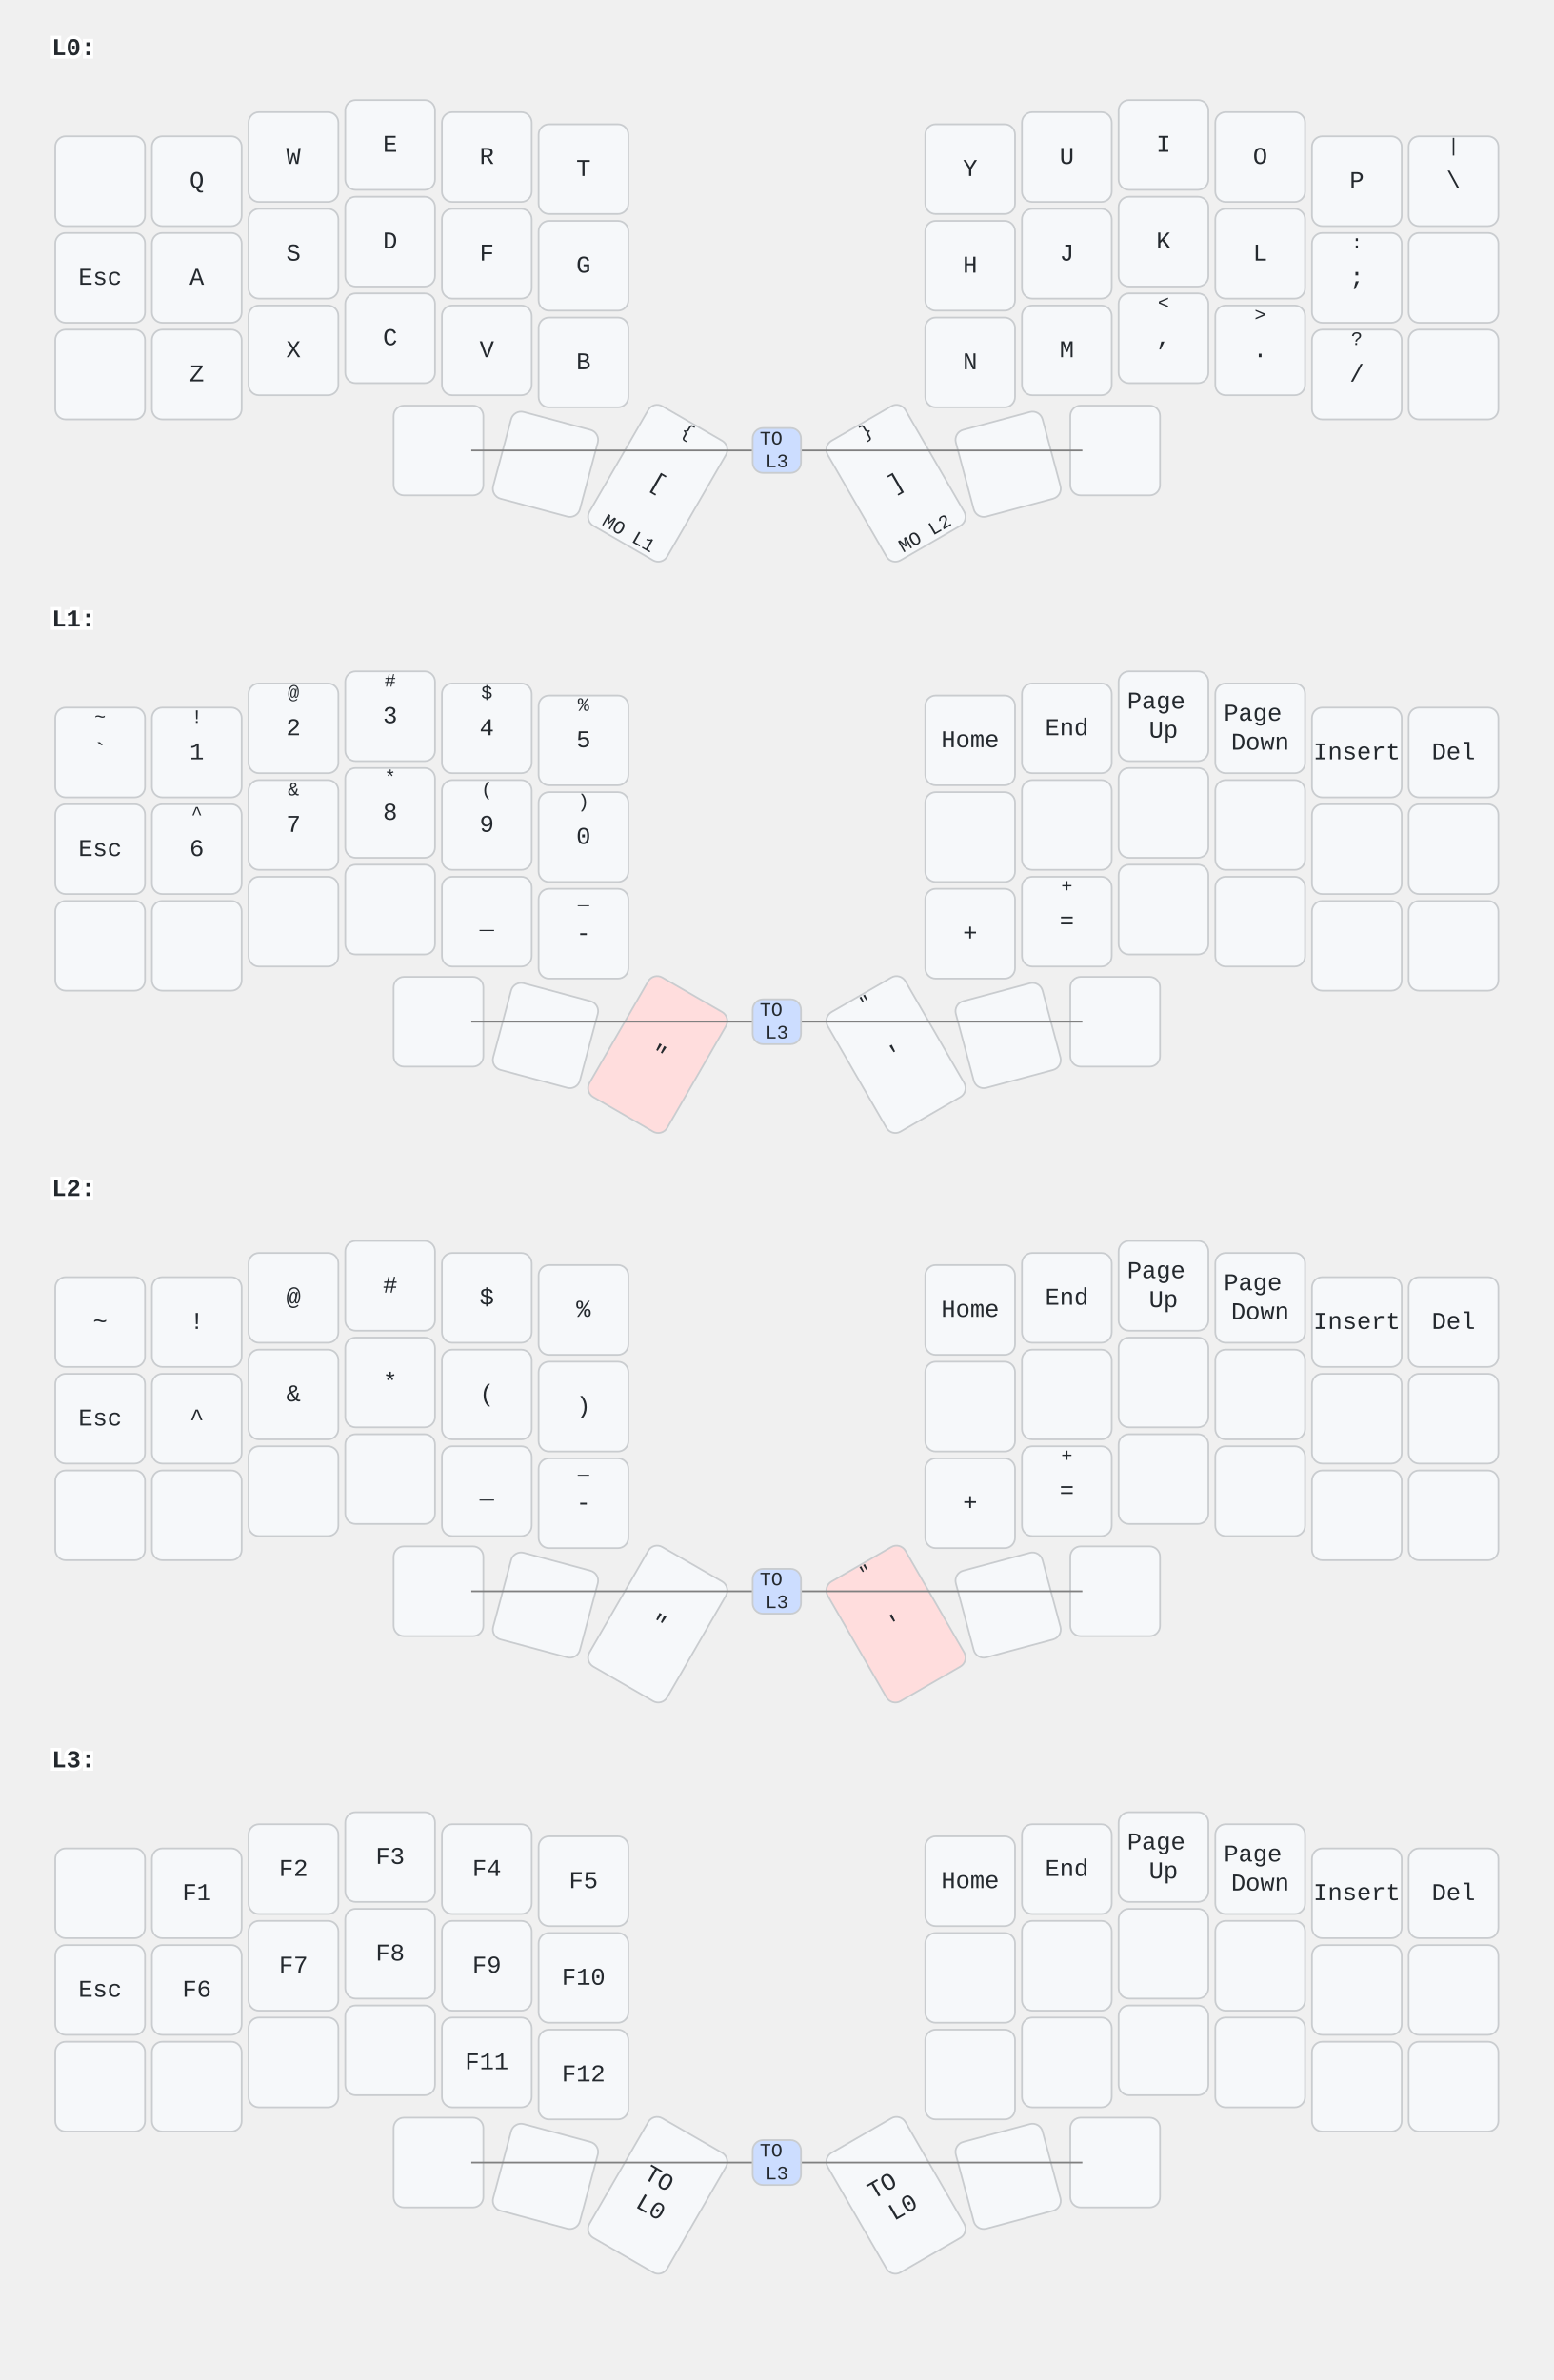
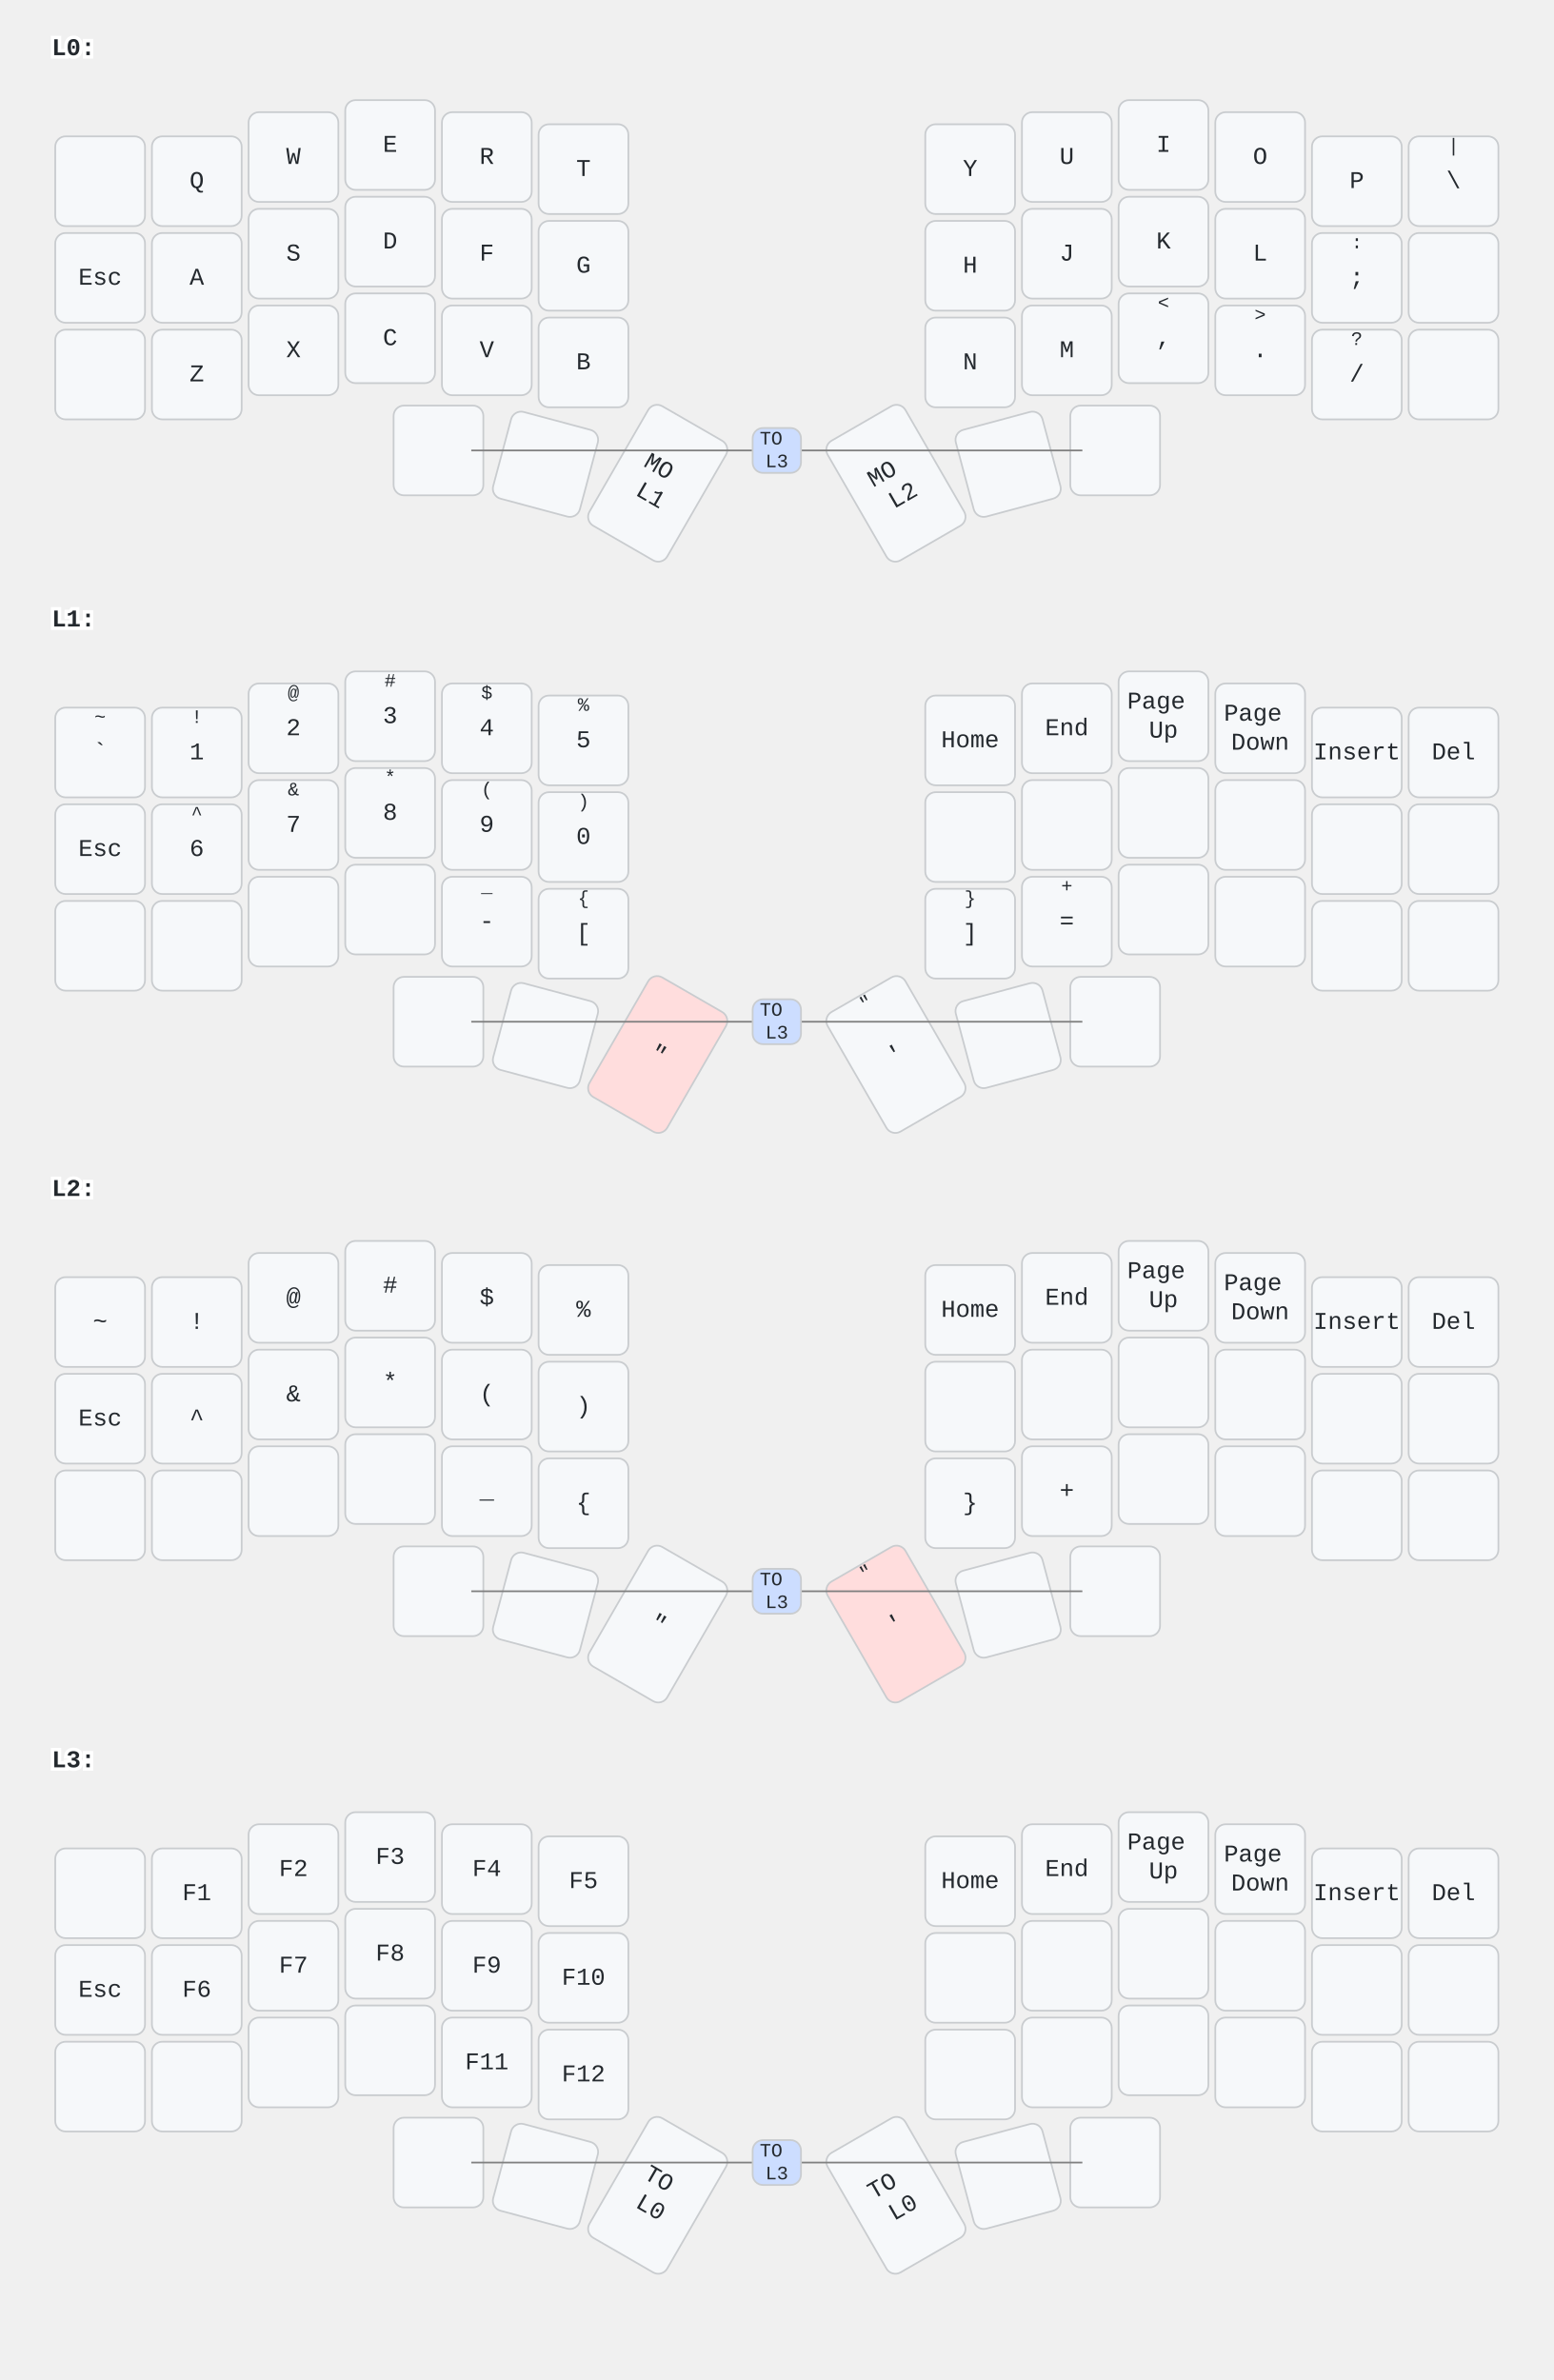
<svg xmlns="http://www.w3.org/2000/svg" xmlns:xlink="http://www.w3.org/1999/xlink" width="900" height="1379" viewBox="0 0 900 1379" class="keymap">
  <defs>/* start glyphs */
<svg id="mdi.apple-keyboard-command">
      <svg viewBox="0 0 24 24">
        <path d="M6,2A4,4 0 0,1 10,6V8H14V6A4,4 0 0,1 18,2A4,4 0 0,1 22,6A4,4 0 0,1 18,10H16V14H18A4,4 0 0,1 22,18A4,4 0 0,1 18,22A4,4 0 0,1 14,18V16H10V18A4,4 0 0,1 6,22A4,4 0 0,1 2,18A4,4 0 0,1 6,14H8V10H6A4,4 0 0,1 2,6A4,4 0 0,1 6,2M16,18A2,2 0 0,0 18,20A2,2 0 0,0 20,18A2,2 0 0,0 18,16H16V18M14,10H10V14H14V10M6,16A2,2 0 0,0 4,18A2,2 0 0,0 6,20A2,2 0 0,0 8,18V16H6M8,6A2,2 0 0,0 6,4A2,2 0 0,0 4,6A2,2 0 0,0 6,8H8V6M18,8A2,2 0 0,0 20,6A2,2 0 0,0 18,4A2,2 0 0,0 16,6V8H18Z" />
      </svg>
    </svg>
    <svg id="mdi.apple-keyboard-control">
      <svg viewBox="0 0 24 24">
        <path d="M19.78,11.78L18.36,13.19L12,6.83L5.64,13.19L4.22,11.78L12,4L19.78,11.78Z" />
      </svg>
    </svg>
    <svg id="mdi.apple-keyboard-shift">
      <svg viewBox="0 0 24 24">
        <path d="M15,18V12H17.17L12,6.83L6.83,12H9V18H15M12,4L22,14H17V20H7V14H2L12,4Z" />
      </svg>
    </svg>
    <svg id="mdi.arrow-down">
      <svg viewBox="0 0 24 24">
        <path d="M11,4H13V16L18.5,10.5L19.92,11.92L12,19.84L4.08,11.92L5.5,10.5L11,16V4Z" />
      </svg>
    </svg>
    <svg id="mdi.arrow-left">
      <svg viewBox="0 0 24 24">
        <path d="M20,11V13H8L13.5,18.5L12.08,19.92L4.16,12L12.08,4.08L13.5,5.5L8,11H20Z" />
      </svg>
    </svg>
    <svg id="mdi.arrow-right">
      <svg viewBox="0 0 24 24">
        <path d="M4,11V13H16L10.5,18.5L11.92,19.92L19.84,12L11.92,4.08L10.5,5.5L16,11H4Z" />
      </svg>
    </svg>
    <svg id="mdi.arrow-up">
      <svg viewBox="0 0 24 24">
        <path d="M13,20H11V8L5.5,13.5L4.08,12.08L12,4.16L19.92,12.08L18.5,13.5L13,8V20Z" />
      </svg>
    </svg>
    <svg id="mdi.backspace-outline">
      <svg viewBox="0 0 24 24">
        <path d="M19,15.59L17.59,17L14,13.41L10.41,17L9,15.59L12.59,12L9,8.41L10.41,7L14,10.59L17.59,7L19,8.41L15.41,12L19,15.59M22,3A2,2 0 0,1 24,5V19A2,2 0 0,1 22,21H7C6.31,21 5.77,20.64 5.41,20.11L0,12L5.41,3.88C5.77,3.35 6.31,3 7,3H22M22,5H7L2.28,12L7,19H22V5Z" />
      </svg>
    </svg>
    <svg id="mdi.keyboard-return">
      <svg viewBox="0 0 24 24">
        <path d="M19,7V11H5.83L9.41,7.41L8,6L2,12L8,18L9.41,16.58L5.83,13H21V7H19Z" />
      </svg>
    </svg>
    <svg id="mdi.keyboard-space">
      <svg viewBox="0 0 24 24">
        <path d="M3 15H5V19H19V15H21V19C21 20.1 20.1 21 19 21H5C3.9 21 3 20.1 3 19V15Z" />
      </svg>
    </svg>
    <svg id="mdi.keyboard-tab">
      <svg viewBox="0 0 24 24">
        <path d="M20,18H22V6H20M11.59,7.41L15.17,11H1V13H15.17L11.59,16.58L13,18L19,12L13,6L11.59,7.41Z" />
      </svg>
    </svg>
  </defs>/* end glyphs */
<style>/* inherit to force styles through use tags */
svg path {
    fill: inherit;
}

/* font and background color specifications */
svg.keymap {
    font-family: SFMono-Regular,Consolas,Liberation Mono,Menlo,monospace;
    font-size: 14px;
    font-kerning: normal;
    text-rendering: optimizeLegibility;
    fill: #24292e;
}

/* default key styling */
rect.key {
    fill: #f6f8fa;
}

rect.key, rect.combo {
    stroke: #c9cccf;
    stroke-width: 1;
}

/* default key side styling, only used is draw_key_sides is set */
rect.side {
    filter: brightness(90%);
}

/* color accent for combo boxes */
rect.combo, rect.combo-separate {
    fill: #cdf;
}

/* color accent for held keys */
rect.held, rect.combo.held {
    fill: #fdd;
}

/* color accent for ghost (optional) keys */
rect.ghost, rect.combo.ghost {
    stroke-dasharray: 4, 4;
    stroke-width: 2;
}

text {
    text-anchor: middle;
    dominant-baseline: middle;
}

/* styling for layer labels */
text.label {
    font-weight: bold;
    text-anchor: start;
    stroke: white;
    stroke-width: 4;
    paint-order: stroke;
}

/* styling for optional footer */
text.footer {
    text-anchor: end;
    dominant-baseline: auto;
    stroke: white;
    stroke-width: 4;
    paint-order: stroke;
}

/* styling for combo tap, and key hold/shifted label text */
text.combo, text.hold, text.shifted {
    font-size: 11px;
}

text.hold {
    text-anchor: middle;
    dominant-baseline: auto;
}

text.shifted {
    text-anchor: middle;
    dominant-baseline: hanging;
}

text.layer-activator {
    text-decoration: underline;
}

/* styling for hold/shifted label text in combo box */
text.combo.hold, text.combo.shifted {
    font-size: 8px;
}

/* lighter symbol for transparent keys */
text.trans {
    fill: #7b7e81;
}

/* styling for combo dendrons */
path.combo {
    stroke-width: 1;
    stroke: gray;
    fill: none;
}

/* Start Tabler Icons Cleanup */
/* cannot use height/width with glyphs */
.icon-tabler &gt; path {
    fill: inherit;
    stroke: inherit;
    stroke-width: 2;
}
/* hide tabler's default box */
.icon-tabler &gt; path[stroke="none"][fill="none"] {
    visibility: hidden;
}
/* End Tabler Icons Cleanup */

@media (prefers-color-scheme: dark) {
svg.keymap { fill: #d1d6db; }
rect.key { fill: #3f4750; }
rect.key, rect.combo { stroke: #60666c; }
rect.combo, rect.combo-separate { fill: #1f3d7a; }
rect.held, rect.combo.held { fill: #854747; }
text.label, text.footer { stroke: black; }
text.trans { fill: #7e8184; }
path.combo { stroke: #7f7f7f; }

}
svg.keymap { background-color: #FFF; }</style>
  <g transform="translate(30, 0)" class="layer-L0">
    <text x="0" y="28" class="label" id="L0">L0:</text>
    <g transform="translate(0, 56)">
      <g transform="translate(28, 49)" class="key keypos-0">
        <rect rx="6" ry="6" x="-26" y="-26" width="52" height="52" class="key" />
        <use href="#mdi.keyboard-tab" xlink:href="#mdi.keyboard-tab" x="-10" y="-10" height="20" width="20.0" class="key tap glyph mdi.keyboard-tab" />
      </g>
      <g transform="translate(84, 49)" class="key keypos-1">
        <rect rx="6" ry="6" x="-26" y="-26" width="52" height="52" class="key" />
        <text x="0" y="0" class="key tap">Q</text>
      </g>
      <g transform="translate(140, 35)" class="key keypos-2">
        <rect rx="6" ry="6" x="-26" y="-26" width="52" height="52" class="key" />
        <text x="0" y="0" class="key tap">W</text>
      </g>
      <g transform="translate(196, 28)" class="key keypos-3">
        <rect rx="6" ry="6" x="-26" y="-26" width="52" height="52" class="key" />
        <text x="0" y="0" class="key tap">E</text>
      </g>
      <g transform="translate(252, 35)" class="key keypos-4">
        <rect rx="6" ry="6" x="-26" y="-26" width="52" height="52" class="key" />
        <text x="0" y="0" class="key tap">R</text>
      </g>
      <g transform="translate(308, 42)" class="key keypos-5">
        <rect rx="6" ry="6" x="-26" y="-26" width="52" height="52" class="key" />
        <text x="0" y="0" class="key tap">T</text>
      </g>
      <g transform="translate(532, 42)" class="key keypos-6">
        <rect rx="6" ry="6" x="-26" y="-26" width="52" height="52" class="key" />
        <text x="0" y="0" class="key tap">Y</text>
      </g>
      <g transform="translate(588, 35)" class="key keypos-7">
        <rect rx="6" ry="6" x="-26" y="-26" width="52" height="52" class="key" />
        <text x="0" y="0" class="key tap">U</text>
      </g>
      <g transform="translate(644, 28)" class="key keypos-8">
        <rect rx="6" ry="6" x="-26" y="-26" width="52" height="52" class="key" />
        <text x="0" y="0" class="key tap">I</text>
      </g>
      <g transform="translate(700, 35)" class="key keypos-9">
        <rect rx="6" ry="6" x="-26" y="-26" width="52" height="52" class="key" />
        <text x="0" y="0" class="key tap">O</text>
      </g>
      <g transform="translate(756, 49)" class="key keypos-10">
        <rect rx="6" ry="6" x="-26" y="-26" width="52" height="52" class="key" />
        <text x="0" y="0" class="key tap">P</text>
      </g>
      <g transform="translate(812, 49)" class="key keypos-11">
        <rect rx="6" ry="6" x="-26" y="-26" width="52" height="52" class="key" />
        <text x="0" y="0" class="key tap">\</text>
        <text x="0" y="-23" class="key shifted">|</text>
      </g>
      <g transform="translate(28, 105)" class="key keypos-12">
        <rect rx="6" ry="6" x="-26" y="-26" width="52" height="52" class="key" />
        <text x="0" y="0" class="key tap">Esc</text>
        <use href="#mdi.apple-keyboard-control" xlink:href="#mdi.apple-keyboard-control" x="-6" y="11" height="12" width="12.0" class="key hold glyph mdi.apple-keyboard-control" />
      </g>
      <g transform="translate(84, 105)" class="key keypos-13">
        <rect rx="6" ry="6" x="-26" y="-26" width="52" height="52" class="key" />
        <text x="0" y="0" class="key tap">A</text>
      </g>
      <g transform="translate(140, 91)" class="key keypos-14">
        <rect rx="6" ry="6" x="-26" y="-26" width="52" height="52" class="key" />
        <text x="0" y="0" class="key tap">S</text>
      </g>
      <g transform="translate(196, 84)" class="key keypos-15">
        <rect rx="6" ry="6" x="-26" y="-26" width="52" height="52" class="key" />
        <text x="0" y="0" class="key tap">D</text>
      </g>
      <g transform="translate(252, 91)" class="key keypos-16">
        <rect rx="6" ry="6" x="-26" y="-26" width="52" height="52" class="key" />
        <text x="0" y="0" class="key tap">F</text>
      </g>
      <g transform="translate(308, 98)" class="key keypos-17">
        <rect rx="6" ry="6" x="-26" y="-26" width="52" height="52" class="key" />
        <text x="0" y="0" class="key tap">G</text>
      </g>
      <g transform="translate(532, 98)" class="key keypos-18">
        <rect rx="6" ry="6" x="-26" y="-26" width="52" height="52" class="key" />
        <text x="0" y="0" class="key tap">H</text>
      </g>
      <g transform="translate(588, 91)" class="key keypos-19">
        <rect rx="6" ry="6" x="-26" y="-26" width="52" height="52" class="key" />
        <text x="0" y="0" class="key tap">J</text>
      </g>
      <g transform="translate(644, 84)" class="key keypos-20">
        <rect rx="6" ry="6" x="-26" y="-26" width="52" height="52" class="key" />
        <text x="0" y="0" class="key tap">K</text>
      </g>
      <g transform="translate(700, 91)" class="key keypos-21">
        <rect rx="6" ry="6" x="-26" y="-26" width="52" height="52" class="key" />
        <text x="0" y="0" class="key tap">L</text>
      </g>
      <g transform="translate(756, 105)" class="key keypos-22">
        <rect rx="6" ry="6" x="-26" y="-26" width="52" height="52" class="key" />
        <text x="0" y="0" class="key tap">;</text>
        <text x="0" y="-23" class="key shifted">:</text>
      </g>
      <g transform="translate(812, 105)" class="key keypos-23">
        <rect rx="6" ry="6" x="-26" y="-26" width="52" height="52" class="key" />
        <use href="#mdi.keyboard-return" xlink:href="#mdi.keyboard-return" x="-10" y="-10" height="20" width="20.0" class="key tap glyph mdi.keyboard-return" />
      </g>
      <g transform="translate(28, 161)" class="key keypos-24">
        <rect rx="6" ry="6" x="-26" y="-26" width="52" height="52" class="key" />
        <use href="#mdi.apple-keyboard-shift" xlink:href="#mdi.apple-keyboard-shift" x="-10" y="-10" height="20" width="20.0" class="key tap glyph mdi.apple-keyboard-shift" />
      </g>
      <g transform="translate(84, 161)" class="key keypos-25">
        <rect rx="6" ry="6" x="-26" y="-26" width="52" height="52" class="key" />
        <text x="0" y="0" class="key tap">Z</text>
      </g>
      <g transform="translate(140, 147)" class="key keypos-26">
        <rect rx="6" ry="6" x="-26" y="-26" width="52" height="52" class="key" />
        <text x="0" y="0" class="key tap">X</text>
      </g>
      <g transform="translate(196, 140)" class="key keypos-27">
        <rect rx="6" ry="6" x="-26" y="-26" width="52" height="52" class="key" />
        <text x="0" y="0" class="key tap">C</text>
      </g>
      <g transform="translate(252, 147)" class="key keypos-28">
        <rect rx="6" ry="6" x="-26" y="-26" width="52" height="52" class="key" />
        <text x="0" y="0" class="key tap">V</text>
      </g>
      <g transform="translate(308, 154)" class="key keypos-29">
        <rect rx="6" ry="6" x="-26" y="-26" width="52" height="52" class="key" />
        <text x="0" y="0" class="key tap">B</text>
      </g>
      <g transform="translate(532, 154)" class="key keypos-30">
        <rect rx="6" ry="6" x="-26" y="-26" width="52" height="52" class="key" />
        <text x="0" y="0" class="key tap">N</text>
      </g>
      <g transform="translate(588, 147)" class="key keypos-31">
        <rect rx="6" ry="6" x="-26" y="-26" width="52" height="52" class="key" />
        <text x="0" y="0" class="key tap">M</text>
      </g>
      <g transform="translate(644, 140)" class="key keypos-32">
        <rect rx="6" ry="6" x="-26" y="-26" width="52" height="52" class="key" />
        <text x="0" y="0" class="key tap">,</text>
        <text x="0" y="-23" class="key shifted">&lt;</text>
      </g>
      <g transform="translate(700, 147)" class="key keypos-33">
        <rect rx="6" ry="6" x="-26" y="-26" width="52" height="52" class="key" />
        <text x="0" y="0" class="key tap">.</text>
        <text x="0" y="-23" class="key shifted">&gt;</text>
      </g>
      <g transform="translate(756, 161)" class="key keypos-34">
        <rect rx="6" ry="6" x="-26" y="-26" width="52" height="52" class="key" />
        <text x="0" y="0" class="key tap">/</text>
        <text x="0" y="-23" class="key shifted">?</text>
      </g>
      <g transform="translate(812, 161)" class="key keypos-35">
        <rect rx="6" ry="6" x="-26" y="-26" width="52" height="52" class="key" />
        <use href="#mdi.apple-keyboard-shift" xlink:href="#mdi.apple-keyboard-shift" x="-10" y="-10" height="20" width="20.0" class="key tap glyph mdi.apple-keyboard-shift" />
      </g>
      <g transform="translate(224, 205)" class="key keypos-36">
        <rect rx="6" ry="6" x="-26" y="-26" width="52" height="52" class="key" />
        <use href="#mdi.apple-keyboard-command" xlink:href="#mdi.apple-keyboard-command" x="-10" y="-10" height="20" width="20.0" class="key tap glyph mdi.apple-keyboard-command" />
      </g>
      <g transform="translate(286, 213) rotate(15.0)" class="key keypos-37">
        <rect rx="6" ry="6" x="-26" y="-26" width="52" height="52" class="key" />
        <use href="#mdi.keyboard-space" xlink:href="#mdi.keyboard-space" x="-10" y="-10" height="20" width="20.0" class="key tap glyph mdi.keyboard-space" />
      </g>
      <g transform="translate(351, 224) rotate(30.0)" class="key keypos-38">
        <rect rx="6" ry="6" x="-26" y="-40" width="52" height="80" class="key" />
-         <text x="0" y="0" class="key tap">[</text>
-         <text x="0" y="37" class="key hold">MO L1</text>
-         <text x="0" y="-37" class="key shifted">{</text>
+         <text x="0" y="0" class="key tap">
+           <tspan x="0" dy="-0.6em">MO</tspan>
+           <tspan x="0" dy="1.2em">L1</tspan>
+         </text>
      </g>
      <g transform="translate(489, 224) rotate(-30.0)" class="key keypos-39">
        <rect rx="6" ry="6" x="-26" y="-40" width="52" height="80" class="key" />
-         <text x="0" y="0" class="key tap">]</text>
-         <text x="0" y="37" class="key hold">MO L2</text>
-         <text x="0" y="-37" class="key shifted">}</text>
+         <text x="0" y="0" class="key tap">
+           <tspan x="0" dy="-0.6em">MO</tspan>
+           <tspan x="0" dy="1.2em">L2</tspan>
+         </text>
      </g>
      <g transform="translate(554, 213) rotate(-15.0)" class="key keypos-40">
        <rect rx="6" ry="6" x="-26" y="-26" width="52" height="52" class="key" />
        <use href="#mdi.backspace-outline" xlink:href="#mdi.backspace-outline" x="-10" y="-10" height="20" width="20.0" class="key tap glyph mdi.backspace-outline" />
      </g>
      <g transform="translate(616, 205)" class="key keypos-41">
        <rect rx="6" ry="6" x="-26" y="-26" width="52" height="52" class="key" />
        <use href="#mdi.apple-keyboard-command" xlink:href="#mdi.apple-keyboard-command" x="-10" y="-10" height="20" width="20.0" class="key tap glyph mdi.apple-keyboard-command" />
      </g>
      <g class="combo combopos-0">
        <path d="M420,205 l-177,0" class="combo" />
        <path d="M420,205 l177,0" class="combo" />
        <rect rx="6" ry="6" x="406" y="192" width="28" height="26" class="combo" />
        <text x="420" y="205" class="combo tap">
          <tspan x="420" dy="-0.6em">TO</tspan>
          <tspan x="420" dy="1.2em">L3</tspan>
        </text>
      </g>
    </g>
  </g>
  <g transform="translate(30, 331)" class="layer-L1">
    <text x="0" y="28" class="label" id="L1">L1:</text>
    <g transform="translate(0, 56)">
      <g transform="translate(28, 49)" class="key keypos-0">
        <rect rx="6" ry="6" x="-26" y="-26" width="52" height="52" class="key" />
        <text x="0" y="0" class="key tap">`</text>
        <text x="0" y="-23" class="key shifted">~</text>
      </g>
      <g transform="translate(84, 49)" class="key keypos-1">
        <rect rx="6" ry="6" x="-26" y="-26" width="52" height="52" class="key" />
        <text x="0" y="0" class="key tap">1</text>
        <text x="0" y="-23" class="key shifted">!</text>
      </g>
      <g transform="translate(140, 35)" class="key keypos-2">
        <rect rx="6" ry="6" x="-26" y="-26" width="52" height="52" class="key" />
        <text x="0" y="0" class="key tap">2</text>
        <text x="0" y="-23" class="key shifted">@</text>
      </g>
      <g transform="translate(196, 28)" class="key keypos-3">
        <rect rx="6" ry="6" x="-26" y="-26" width="52" height="52" class="key" />
        <text x="0" y="0" class="key tap">3</text>
        <text x="0" y="-23" class="key shifted">#</text>
      </g>
      <g transform="translate(252, 35)" class="key keypos-4">
        <rect rx="6" ry="6" x="-26" y="-26" width="52" height="52" class="key" />
        <text x="0" y="0" class="key tap">4</text>
        <text x="0" y="-23" class="key shifted">$</text>
      </g>
      <g transform="translate(308, 42)" class="key keypos-5">
        <rect rx="6" ry="6" x="-26" y="-26" width="52" height="52" class="key" />
        <text x="0" y="0" class="key tap">5</text>
        <text x="0" y="-23" class="key shifted">%</text>
      </g>
      <g transform="translate(532, 42)" class="key keypos-6">
        <rect rx="6" ry="6" x="-26" y="-26" width="52" height="52" class="key" />
        <text x="0" y="0" class="key tap">Home</text>
      </g>
      <g transform="translate(588, 35)" class="key keypos-7">
        <rect rx="6" ry="6" x="-26" y="-26" width="52" height="52" class="key" />
        <text x="0" y="0" class="key tap">End</text>
      </g>
      <g transform="translate(644, 28)" class="key keypos-8">
        <rect rx="6" ry="6" x="-26" y="-26" width="52" height="52" class="key" />
        <text x="0" y="0" class="key tap">
          <tspan x="0" dy="-0.6em">Page</tspan>
          <tspan x="0" dy="1.2em">Up</tspan>
        </text>
      </g>
      <g transform="translate(700, 35)" class="key keypos-9">
        <rect rx="6" ry="6" x="-26" y="-26" width="52" height="52" class="key" />
        <text x="0" y="0" class="key tap">
          <tspan x="0" dy="-0.6em">Page</tspan>
          <tspan x="0" dy="1.2em">Down</tspan>
        </text>
      </g>
      <g transform="translate(756, 49)" class="key keypos-10">
        <rect rx="6" ry="6" x="-26" y="-26" width="52" height="52" class="key" />
        <text x="0" y="0" class="key tap">Insert</text>
      </g>
      <g transform="translate(812, 49)" class="key keypos-11">
        <rect rx="6" ry="6" x="-26" y="-26" width="52" height="52" class="key" />
        <text x="0" y="0" class="key tap">Del</text>
      </g>
      <g transform="translate(28, 105)" class="key keypos-12">
        <rect rx="6" ry="6" x="-26" y="-26" width="52" height="52" class="key" />
        <text x="0" y="0" class="key tap">Esc</text>
        <use href="#mdi.apple-keyboard-control" xlink:href="#mdi.apple-keyboard-control" x="-6" y="11" height="12" width="12.0" class="key hold glyph mdi.apple-keyboard-control" />
      </g>
      <g transform="translate(84, 105)" class="key keypos-13">
        <rect rx="6" ry="6" x="-26" y="-26" width="52" height="52" class="key" />
        <text x="0" y="0" class="key tap">6</text>
        <text x="0" y="-23" class="key shifted">^</text>
      </g>
      <g transform="translate(140, 91)" class="key keypos-14">
        <rect rx="6" ry="6" x="-26" y="-26" width="52" height="52" class="key" />
        <text x="0" y="0" class="key tap">7</text>
        <text x="0" y="-23" class="key shifted">&amp;</text>
      </g>
      <g transform="translate(196, 84)" class="key keypos-15">
        <rect rx="6" ry="6" x="-26" y="-26" width="52" height="52" class="key" />
        <text x="0" y="0" class="key tap">8</text>
        <text x="0" y="-23" class="key shifted">*</text>
      </g>
      <g transform="translate(252, 91)" class="key keypos-16">
        <rect rx="6" ry="6" x="-26" y="-26" width="52" height="52" class="key" />
        <text x="0" y="0" class="key tap">9</text>
        <text x="0" y="-23" class="key shifted">(</text>
      </g>
      <g transform="translate(308, 98)" class="key keypos-17">
        <rect rx="6" ry="6" x="-26" y="-26" width="52" height="52" class="key" />
        <text x="0" y="0" class="key tap">0</text>
        <text x="0" y="-23" class="key shifted">)</text>
      </g>
      <g transform="translate(532, 98)" class="key keypos-18">
        <rect rx="6" ry="6" x="-26" y="-26" width="52" height="52" class="key" />
        <use href="#mdi.arrow-left" xlink:href="#mdi.arrow-left" x="-10" y="-10" height="20" width="20.0" class="key tap glyph mdi.arrow-left" />
      </g>
      <g transform="translate(588, 91)" class="key keypos-19">
        <rect rx="6" ry="6" x="-26" y="-26" width="52" height="52" class="key" />
        <use href="#mdi.arrow-down" xlink:href="#mdi.arrow-down" x="-10" y="-10" height="20" width="20.0" class="key tap glyph mdi.arrow-down" />
      </g>
      <g transform="translate(644, 84)" class="key keypos-20">
        <rect rx="6" ry="6" x="-26" y="-26" width="52" height="52" class="key" />
        <use href="#mdi.arrow-up" xlink:href="#mdi.arrow-up" x="-10" y="-10" height="20" width="20.0" class="key tap glyph mdi.arrow-up" />
      </g>
      <g transform="translate(700, 91)" class="key keypos-21">
        <rect rx="6" ry="6" x="-26" y="-26" width="52" height="52" class="key" />
        <use href="#mdi.arrow-right" xlink:href="#mdi.arrow-right" x="-10" y="-10" height="20" width="20.0" class="key tap glyph mdi.arrow-right" />
      </g>
      <g transform="translate(756, 105)" class="key keypos-22">
        <rect rx="6" ry="6" x="-26" y="-26" width="52" height="52" class="key" />
      </g>
      <g transform="translate(812, 105)" class="key keypos-23">
        <rect rx="6" ry="6" x="-26" y="-26" width="52" height="52" class="key" />
        <use href="#mdi.keyboard-return" xlink:href="#mdi.keyboard-return" x="-10" y="-10" height="20" width="20.0" class="key tap glyph mdi.keyboard-return" />
      </g>
      <g transform="translate(28, 161)" class="key keypos-24">
        <rect rx="6" ry="6" x="-26" y="-26" width="52" height="52" class="key" />
        <use href="#mdi.apple-keyboard-shift" xlink:href="#mdi.apple-keyboard-shift" x="-10" y="-10" height="20" width="20.0" class="key tap glyph mdi.apple-keyboard-shift" />
      </g>
      <g transform="translate(84, 161)" class="key keypos-25">
        <rect rx="6" ry="6" x="-26" y="-26" width="52" height="52" class="key" />
      </g>
      <g transform="translate(140, 147)" class="key keypos-26">
        <rect rx="6" ry="6" x="-26" y="-26" width="52" height="52" class="key" />
      </g>
      <g transform="translate(196, 140)" class="key keypos-27">
        <rect rx="6" ry="6" x="-26" y="-26" width="52" height="52" class="key" />
      </g>
      <g transform="translate(252, 147)" class="key keypos-28">
        <rect rx="6" ry="6" x="-26" y="-26" width="52" height="52" class="key" />
-         <text x="0" y="0" class="key tap">_</text>
-       </g>
-       <g transform="translate(308, 154)" class="key keypos-29">
-         <rect rx="6" ry="6" x="-26" y="-26" width="52" height="52" class="key" />
        <text x="0" y="0" class="key tap">-</text>
        <text x="0" y="-23" class="key shifted">_</text>
      </g>
+       <g transform="translate(308, 154)" class="key keypos-29">
+         <rect rx="6" ry="6" x="-26" y="-26" width="52" height="52" class="key" />
+         <text x="0" y="0" class="key tap">[</text>
+         <text x="0" y="-23" class="key shifted">{</text>
+       </g>
      <g transform="translate(532, 154)" class="key keypos-30">
        <rect rx="6" ry="6" x="-26" y="-26" width="52" height="52" class="key" />
-         <text x="0" y="0" class="key tap">+</text>
+         <text x="0" y="0" class="key tap">]</text>
+         <text x="0" y="-23" class="key shifted">}</text>
      </g>
      <g transform="translate(588, 147)" class="key keypos-31">
        <rect rx="6" ry="6" x="-26" y="-26" width="52" height="52" class="key" />
        <text x="0" y="0" class="key tap">=</text>
        <text x="0" y="-23" class="key shifted">+</text>
      </g>
      <g transform="translate(644, 140)" class="key keypos-32">
        <rect rx="6" ry="6" x="-26" y="-26" width="52" height="52" class="key" />
      </g>
      <g transform="translate(700, 147)" class="key keypos-33">
        <rect rx="6" ry="6" x="-26" y="-26" width="52" height="52" class="key" />
      </g>
      <g transform="translate(756, 161)" class="key keypos-34">
        <rect rx="6" ry="6" x="-26" y="-26" width="52" height="52" class="key" />
      </g>
      <g transform="translate(812, 161)" class="key keypos-35">
        <rect rx="6" ry="6" x="-26" y="-26" width="52" height="52" class="key" />
        <use href="#mdi.apple-keyboard-shift" xlink:href="#mdi.apple-keyboard-shift" x="-10" y="-10" height="20" width="20.0" class="key tap glyph mdi.apple-keyboard-shift" />
      </g>
      <g transform="translate(224, 205)" class="key keypos-36">
        <rect rx="6" ry="6" x="-26" y="-26" width="52" height="52" class="key" />
        <use href="#mdi.apple-keyboard-command" xlink:href="#mdi.apple-keyboard-command" x="-10" y="-10" height="20" width="20.0" class="key tap glyph mdi.apple-keyboard-command" />
      </g>
      <g transform="translate(286, 213) rotate(15.0)" class="key keypos-37">
        <rect rx="6" ry="6" x="-26" y="-26" width="52" height="52" class="key" />
        <use href="#mdi.keyboard-space" xlink:href="#mdi.keyboard-space" x="-10" y="-10" height="20" width="20.0" class="key tap glyph mdi.keyboard-space" />
      </g>
      <g transform="translate(351, 224) rotate(30.0)" class="key held keypos-38">
        <rect rx="6" ry="6" x="-26" y="-40" width="52" height="80" class="key held" />
        <text x="0" y="0" class="key held tap">"</text>
      </g>
      <g transform="translate(489, 224) rotate(-30.0)" class="key keypos-39">
        <rect rx="6" ry="6" x="-26" y="-40" width="52" height="80" class="key" />
        <text x="0" y="0" class="key tap">'</text>
        <text x="0" y="-37" class="key shifted">"</text>
      </g>
      <g transform="translate(554, 213) rotate(-15.0)" class="key keypos-40">
        <rect rx="6" ry="6" x="-26" y="-26" width="52" height="52" class="key" />
        <use href="#mdi.backspace-outline" xlink:href="#mdi.backspace-outline" x="-10" y="-10" height="20" width="20.0" class="key tap glyph mdi.backspace-outline" />
      </g>
      <g transform="translate(616, 205)" class="key keypos-41">
        <rect rx="6" ry="6" x="-26" y="-26" width="52" height="52" class="key" />
        <use href="#mdi.apple-keyboard-command" xlink:href="#mdi.apple-keyboard-command" x="-10" y="-10" height="20" width="20.0" class="key tap glyph mdi.apple-keyboard-command" />
      </g>
      <g class="combo combopos-0">
        <path d="M420,205 l-177,0" class="combo" />
        <path d="M420,205 l177,0" class="combo" />
        <rect rx="6" ry="6" x="406" y="192" width="28" height="26" class="combo" />
        <text x="420" y="205" class="combo tap">
          <tspan x="420" dy="-0.6em">TO</tspan>
          <tspan x="420" dy="1.2em">L3</tspan>
        </text>
      </g>
    </g>
  </g>
  <g transform="translate(30, 661)" class="layer-L2">
    <text x="0" y="28" class="label" id="L2">L2:</text>
    <g transform="translate(0, 56)">
      <g transform="translate(28, 49)" class="key keypos-0">
        <rect rx="6" ry="6" x="-26" y="-26" width="52" height="52" class="key" />
        <text x="0" y="0" class="key tap">~</text>
      </g>
      <g transform="translate(84, 49)" class="key keypos-1">
        <rect rx="6" ry="6" x="-26" y="-26" width="52" height="52" class="key" />
        <text x="0" y="0" class="key tap">!</text>
      </g>
      <g transform="translate(140, 35)" class="key keypos-2">
        <rect rx="6" ry="6" x="-26" y="-26" width="52" height="52" class="key" />
        <text x="0" y="0" class="key tap">@</text>
      </g>
      <g transform="translate(196, 28)" class="key keypos-3">
        <rect rx="6" ry="6" x="-26" y="-26" width="52" height="52" class="key" />
        <text x="0" y="0" class="key tap">#</text>
      </g>
      <g transform="translate(252, 35)" class="key keypos-4">
        <rect rx="6" ry="6" x="-26" y="-26" width="52" height="52" class="key" />
        <text x="0" y="0" class="key tap">$</text>
      </g>
      <g transform="translate(308, 42)" class="key keypos-5">
        <rect rx="6" ry="6" x="-26" y="-26" width="52" height="52" class="key" />
        <text x="0" y="0" class="key tap">%</text>
      </g>
      <g transform="translate(532, 42)" class="key keypos-6">
        <rect rx="6" ry="6" x="-26" y="-26" width="52" height="52" class="key" />
        <text x="0" y="0" class="key tap">Home</text>
      </g>
      <g transform="translate(588, 35)" class="key keypos-7">
        <rect rx="6" ry="6" x="-26" y="-26" width="52" height="52" class="key" />
        <text x="0" y="0" class="key tap">End</text>
      </g>
      <g transform="translate(644, 28)" class="key keypos-8">
        <rect rx="6" ry="6" x="-26" y="-26" width="52" height="52" class="key" />
        <text x="0" y="0" class="key tap">
          <tspan x="0" dy="-0.6em">Page</tspan>
          <tspan x="0" dy="1.2em">Up</tspan>
        </text>
      </g>
      <g transform="translate(700, 35)" class="key keypos-9">
        <rect rx="6" ry="6" x="-26" y="-26" width="52" height="52" class="key" />
        <text x="0" y="0" class="key tap">
          <tspan x="0" dy="-0.6em">Page</tspan>
          <tspan x="0" dy="1.2em">Down</tspan>
        </text>
      </g>
      <g transform="translate(756, 49)" class="key keypos-10">
        <rect rx="6" ry="6" x="-26" y="-26" width="52" height="52" class="key" />
        <text x="0" y="0" class="key tap">Insert</text>
      </g>
      <g transform="translate(812, 49)" class="key keypos-11">
        <rect rx="6" ry="6" x="-26" y="-26" width="52" height="52" class="key" />
        <text x="0" y="0" class="key tap">Del</text>
      </g>
      <g transform="translate(28, 105)" class="key keypos-12">
        <rect rx="6" ry="6" x="-26" y="-26" width="52" height="52" class="key" />
        <text x="0" y="0" class="key tap">Esc</text>
        <use href="#mdi.apple-keyboard-control" xlink:href="#mdi.apple-keyboard-control" x="-6" y="11" height="12" width="12.0" class="key hold glyph mdi.apple-keyboard-control" />
      </g>
      <g transform="translate(84, 105)" class="key keypos-13">
        <rect rx="6" ry="6" x="-26" y="-26" width="52" height="52" class="key" />
        <text x="0" y="0" class="key tap">^</text>
      </g>
      <g transform="translate(140, 91)" class="key keypos-14">
        <rect rx="6" ry="6" x="-26" y="-26" width="52" height="52" class="key" />
        <text x="0" y="0" class="key tap">&amp;</text>
      </g>
      <g transform="translate(196, 84)" class="key keypos-15">
        <rect rx="6" ry="6" x="-26" y="-26" width="52" height="52" class="key" />
        <text x="0" y="0" class="key tap">*</text>
      </g>
      <g transform="translate(252, 91)" class="key keypos-16">
        <rect rx="6" ry="6" x="-26" y="-26" width="52" height="52" class="key" />
        <text x="0" y="0" class="key tap">(</text>
      </g>
      <g transform="translate(308, 98)" class="key keypos-17">
        <rect rx="6" ry="6" x="-26" y="-26" width="52" height="52" class="key" />
        <text x="0" y="0" class="key tap">)</text>
      </g>
      <g transform="translate(532, 98)" class="key keypos-18">
        <rect rx="6" ry="6" x="-26" y="-26" width="52" height="52" class="key" />
        <use href="#mdi.arrow-left" xlink:href="#mdi.arrow-left" x="-10" y="-10" height="20" width="20.0" class="key tap glyph mdi.arrow-left" />
      </g>
      <g transform="translate(588, 91)" class="key keypos-19">
        <rect rx="6" ry="6" x="-26" y="-26" width="52" height="52" class="key" />
        <use href="#mdi.arrow-down" xlink:href="#mdi.arrow-down" x="-10" y="-10" height="20" width="20.0" class="key tap glyph mdi.arrow-down" />
      </g>
      <g transform="translate(644, 84)" class="key keypos-20">
        <rect rx="6" ry="6" x="-26" y="-26" width="52" height="52" class="key" />
        <use href="#mdi.arrow-up" xlink:href="#mdi.arrow-up" x="-10" y="-10" height="20" width="20.0" class="key tap glyph mdi.arrow-up" />
      </g>
      <g transform="translate(700, 91)" class="key keypos-21">
        <rect rx="6" ry="6" x="-26" y="-26" width="52" height="52" class="key" />
        <use href="#mdi.arrow-right" xlink:href="#mdi.arrow-right" x="-10" y="-10" height="20" width="20.0" class="key tap glyph mdi.arrow-right" />
      </g>
      <g transform="translate(756, 105)" class="key keypos-22">
        <rect rx="6" ry="6" x="-26" y="-26" width="52" height="52" class="key" />
      </g>
      <g transform="translate(812, 105)" class="key keypos-23">
        <rect rx="6" ry="6" x="-26" y="-26" width="52" height="52" class="key" />
        <use href="#mdi.keyboard-return" xlink:href="#mdi.keyboard-return" x="-10" y="-10" height="20" width="20.0" class="key tap glyph mdi.keyboard-return" />
      </g>
      <g transform="translate(28, 161)" class="key keypos-24">
        <rect rx="6" ry="6" x="-26" y="-26" width="52" height="52" class="key" />
        <use href="#mdi.apple-keyboard-shift" xlink:href="#mdi.apple-keyboard-shift" x="-10" y="-10" height="20" width="20.0" class="key tap glyph mdi.apple-keyboard-shift" />
      </g>
      <g transform="translate(84, 161)" class="key keypos-25">
        <rect rx="6" ry="6" x="-26" y="-26" width="52" height="52" class="key" />
      </g>
      <g transform="translate(140, 147)" class="key keypos-26">
        <rect rx="6" ry="6" x="-26" y="-26" width="52" height="52" class="key" />
      </g>
      <g transform="translate(196, 140)" class="key keypos-27">
        <rect rx="6" ry="6" x="-26" y="-26" width="52" height="52" class="key" />
      </g>
      <g transform="translate(252, 147)" class="key keypos-28">
        <rect rx="6" ry="6" x="-26" y="-26" width="52" height="52" class="key" />
        <text x="0" y="0" class="key tap">_</text>
      </g>
      <g transform="translate(308, 154)" class="key keypos-29">
        <rect rx="6" ry="6" x="-26" y="-26" width="52" height="52" class="key" />
-         <text x="0" y="0" class="key tap">-</text>
-         <text x="0" y="-23" class="key shifted">_</text>
+         <text x="0" y="0" class="key tap">{</text>
      </g>
      <g transform="translate(532, 154)" class="key keypos-30">
        <rect rx="6" ry="6" x="-26" y="-26" width="52" height="52" class="key" />
+         <text x="0" y="0" class="key tap">}</text>
+       </g>
+       <g transform="translate(588, 147)" class="key keypos-31">
+         <rect rx="6" ry="6" x="-26" y="-26" width="52" height="52" class="key" />
        <text x="0" y="0" class="key tap">+</text>
-       </g>
-       <g transform="translate(588, 147)" class="key keypos-31">
-         <rect rx="6" ry="6" x="-26" y="-26" width="52" height="52" class="key" />
-         <text x="0" y="0" class="key tap">=</text>
-         <text x="0" y="-23" class="key shifted">+</text>
      </g>
      <g transform="translate(644, 140)" class="key keypos-32">
        <rect rx="6" ry="6" x="-26" y="-26" width="52" height="52" class="key" />
      </g>
      <g transform="translate(700, 147)" class="key keypos-33">
        <rect rx="6" ry="6" x="-26" y="-26" width="52" height="52" class="key" />
      </g>
      <g transform="translate(756, 161)" class="key keypos-34">
        <rect rx="6" ry="6" x="-26" y="-26" width="52" height="52" class="key" />
      </g>
      <g transform="translate(812, 161)" class="key keypos-35">
        <rect rx="6" ry="6" x="-26" y="-26" width="52" height="52" class="key" />
        <use href="#mdi.apple-keyboard-shift" xlink:href="#mdi.apple-keyboard-shift" x="-10" y="-10" height="20" width="20.0" class="key tap glyph mdi.apple-keyboard-shift" />
      </g>
      <g transform="translate(224, 205)" class="key keypos-36">
        <rect rx="6" ry="6" x="-26" y="-26" width="52" height="52" class="key" />
        <use href="#mdi.apple-keyboard-command" xlink:href="#mdi.apple-keyboard-command" x="-10" y="-10" height="20" width="20.0" class="key tap glyph mdi.apple-keyboard-command" />
      </g>
      <g transform="translate(286, 213) rotate(15.0)" class="key keypos-37">
        <rect rx="6" ry="6" x="-26" y="-26" width="52" height="52" class="key" />
        <use href="#mdi.keyboard-space" xlink:href="#mdi.keyboard-space" x="-10" y="-10" height="20" width="20.0" class="key tap glyph mdi.keyboard-space" />
      </g>
      <g transform="translate(351, 224) rotate(30.0)" class="key keypos-38">
        <rect rx="6" ry="6" x="-26" y="-40" width="52" height="80" class="key" />
        <text x="0" y="0" class="key tap">"</text>
      </g>
      <g transform="translate(489, 224) rotate(-30.0)" class="key held keypos-39">
        <rect rx="6" ry="6" x="-26" y="-40" width="52" height="80" class="key held" />
        <text x="0" y="0" class="key held tap">'</text>
        <text x="0" y="-37" class="key held shifted">"</text>
      </g>
      <g transform="translate(554, 213) rotate(-15.0)" class="key keypos-40">
        <rect rx="6" ry="6" x="-26" y="-26" width="52" height="52" class="key" />
        <use href="#mdi.backspace-outline" xlink:href="#mdi.backspace-outline" x="-10" y="-10" height="20" width="20.0" class="key tap glyph mdi.backspace-outline" />
      </g>
      <g transform="translate(616, 205)" class="key keypos-41">
        <rect rx="6" ry="6" x="-26" y="-26" width="52" height="52" class="key" />
        <use href="#mdi.apple-keyboard-command" xlink:href="#mdi.apple-keyboard-command" x="-10" y="-10" height="20" width="20.0" class="key tap glyph mdi.apple-keyboard-command" />
      </g>
      <g class="combo combopos-0">
        <path d="M420,205 l-177,0" class="combo" />
        <path d="M420,205 l177,0" class="combo" />
        <rect rx="6" ry="6" x="406" y="192" width="28" height="26" class="combo" />
        <text x="420" y="205" class="combo tap">
          <tspan x="420" dy="-0.6em">TO</tspan>
          <tspan x="420" dy="1.2em">L3</tspan>
        </text>
      </g>
    </g>
  </g>
  <g transform="translate(30, 992)" class="layer-L3">
    <text x="0" y="28" class="label" id="L3">L3:</text>
    <g transform="translate(0, 56)">
      <g transform="translate(28, 49)" class="key keypos-0">
        <rect rx="6" ry="6" x="-26" y="-26" width="52" height="52" class="key" />
      </g>
      <g transform="translate(84, 49)" class="key keypos-1">
        <rect rx="6" ry="6" x="-26" y="-26" width="52" height="52" class="key" />
        <text x="0" y="0" class="key tap">F1</text>
      </g>
      <g transform="translate(140, 35)" class="key keypos-2">
        <rect rx="6" ry="6" x="-26" y="-26" width="52" height="52" class="key" />
        <text x="0" y="0" class="key tap">F2</text>
      </g>
      <g transform="translate(196, 28)" class="key keypos-3">
        <rect rx="6" ry="6" x="-26" y="-26" width="52" height="52" class="key" />
        <text x="0" y="0" class="key tap">F3</text>
      </g>
      <g transform="translate(252, 35)" class="key keypos-4">
        <rect rx="6" ry="6" x="-26" y="-26" width="52" height="52" class="key" />
        <text x="0" y="0" class="key tap">F4</text>
      </g>
      <g transform="translate(308, 42)" class="key keypos-5">
        <rect rx="6" ry="6" x="-26" y="-26" width="52" height="52" class="key" />
        <text x="0" y="0" class="key tap">F5</text>
      </g>
      <g transform="translate(532, 42)" class="key keypos-6">
        <rect rx="6" ry="6" x="-26" y="-26" width="52" height="52" class="key" />
        <text x="0" y="0" class="key tap">Home</text>
      </g>
      <g transform="translate(588, 35)" class="key keypos-7">
        <rect rx="6" ry="6" x="-26" y="-26" width="52" height="52" class="key" />
        <text x="0" y="0" class="key tap">End</text>
      </g>
      <g transform="translate(644, 28)" class="key keypos-8">
        <rect rx="6" ry="6" x="-26" y="-26" width="52" height="52" class="key" />
        <text x="0" y="0" class="key tap">
          <tspan x="0" dy="-0.6em">Page</tspan>
          <tspan x="0" dy="1.2em">Up</tspan>
        </text>
      </g>
      <g transform="translate(700, 35)" class="key keypos-9">
        <rect rx="6" ry="6" x="-26" y="-26" width="52" height="52" class="key" />
        <text x="0" y="0" class="key tap">
          <tspan x="0" dy="-0.6em">Page</tspan>
          <tspan x="0" dy="1.2em">Down</tspan>
        </text>
      </g>
      <g transform="translate(756, 49)" class="key keypos-10">
        <rect rx="6" ry="6" x="-26" y="-26" width="52" height="52" class="key" />
        <text x="0" y="0" class="key tap">Insert</text>
      </g>
      <g transform="translate(812, 49)" class="key keypos-11">
        <rect rx="6" ry="6" x="-26" y="-26" width="52" height="52" class="key" />
        <text x="0" y="0" class="key tap">Del</text>
      </g>
      <g transform="translate(28, 105)" class="key keypos-12">
        <rect rx="6" ry="6" x="-26" y="-26" width="52" height="52" class="key" />
        <text x="0" y="0" class="key tap">Esc</text>
        <use href="#mdi.apple-keyboard-control" xlink:href="#mdi.apple-keyboard-control" x="-6" y="11" height="12" width="12.0" class="key hold glyph mdi.apple-keyboard-control" />
      </g>
      <g transform="translate(84, 105)" class="key keypos-13">
        <rect rx="6" ry="6" x="-26" y="-26" width="52" height="52" class="key" />
        <text x="0" y="0" class="key tap">F6</text>
      </g>
      <g transform="translate(140, 91)" class="key keypos-14">
        <rect rx="6" ry="6" x="-26" y="-26" width="52" height="52" class="key" />
        <text x="0" y="0" class="key tap">F7</text>
      </g>
      <g transform="translate(196, 84)" class="key keypos-15">
        <rect rx="6" ry="6" x="-26" y="-26" width="52" height="52" class="key" />
        <text x="0" y="0" class="key tap">F8</text>
      </g>
      <g transform="translate(252, 91)" class="key keypos-16">
        <rect rx="6" ry="6" x="-26" y="-26" width="52" height="52" class="key" />
        <text x="0" y="0" class="key tap">F9</text>
      </g>
      <g transform="translate(308, 98)" class="key keypos-17">
        <rect rx="6" ry="6" x="-26" y="-26" width="52" height="52" class="key" />
        <text x="0" y="0" class="key tap">F10</text>
      </g>
      <g transform="translate(532, 98)" class="key keypos-18">
        <rect rx="6" ry="6" x="-26" y="-26" width="52" height="52" class="key" />
        <use href="#mdi.arrow-left" xlink:href="#mdi.arrow-left" x="-10" y="-10" height="20" width="20.0" class="key tap glyph mdi.arrow-left" />
      </g>
      <g transform="translate(588, 91)" class="key keypos-19">
        <rect rx="6" ry="6" x="-26" y="-26" width="52" height="52" class="key" />
        <use href="#mdi.arrow-down" xlink:href="#mdi.arrow-down" x="-10" y="-10" height="20" width="20.0" class="key tap glyph mdi.arrow-down" />
      </g>
      <g transform="translate(644, 84)" class="key keypos-20">
        <rect rx="6" ry="6" x="-26" y="-26" width="52" height="52" class="key" />
        <use href="#mdi.arrow-up" xlink:href="#mdi.arrow-up" x="-10" y="-10" height="20" width="20.0" class="key tap glyph mdi.arrow-up" />
      </g>
      <g transform="translate(700, 91)" class="key keypos-21">
        <rect rx="6" ry="6" x="-26" y="-26" width="52" height="52" class="key" />
        <use href="#mdi.arrow-right" xlink:href="#mdi.arrow-right" x="-10" y="-10" height="20" width="20.0" class="key tap glyph mdi.arrow-right" />
      </g>
      <g transform="translate(756, 105)" class="key keypos-22">
        <rect rx="6" ry="6" x="-26" y="-26" width="52" height="52" class="key" />
      </g>
      <g transform="translate(812, 105)" class="key keypos-23">
        <rect rx="6" ry="6" x="-26" y="-26" width="52" height="52" class="key" />
        <use href="#mdi.keyboard-return" xlink:href="#mdi.keyboard-return" x="-10" y="-10" height="20" width="20.0" class="key tap glyph mdi.keyboard-return" />
      </g>
      <g transform="translate(28, 161)" class="key keypos-24">
        <rect rx="6" ry="6" x="-26" y="-26" width="52" height="52" class="key" />
        <use href="#mdi.apple-keyboard-shift" xlink:href="#mdi.apple-keyboard-shift" x="-10" y="-10" height="20" width="20.0" class="key tap glyph mdi.apple-keyboard-shift" />
      </g>
      <g transform="translate(84, 161)" class="key keypos-25">
        <rect rx="6" ry="6" x="-26" y="-26" width="52" height="52" class="key" />
      </g>
      <g transform="translate(140, 147)" class="key keypos-26">
        <rect rx="6" ry="6" x="-26" y="-26" width="52" height="52" class="key" />
      </g>
      <g transform="translate(196, 140)" class="key keypos-27">
        <rect rx="6" ry="6" x="-26" y="-26" width="52" height="52" class="key" />
      </g>
      <g transform="translate(252, 147)" class="key keypos-28">
        <rect rx="6" ry="6" x="-26" y="-26" width="52" height="52" class="key" />
        <text x="0" y="0" class="key tap">F11</text>
      </g>
      <g transform="translate(308, 154)" class="key keypos-29">
        <rect rx="6" ry="6" x="-26" y="-26" width="52" height="52" class="key" />
        <text x="0" y="0" class="key tap">F12</text>
      </g>
      <g transform="translate(532, 154)" class="key keypos-30">
        <rect rx="6" ry="6" x="-26" y="-26" width="52" height="52" class="key" />
      </g>
      <g transform="translate(588, 147)" class="key keypos-31">
        <rect rx="6" ry="6" x="-26" y="-26" width="52" height="52" class="key" />
      </g>
      <g transform="translate(644, 140)" class="key keypos-32">
        <rect rx="6" ry="6" x="-26" y="-26" width="52" height="52" class="key" />
      </g>
      <g transform="translate(700, 147)" class="key keypos-33">
        <rect rx="6" ry="6" x="-26" y="-26" width="52" height="52" class="key" />
      </g>
      <g transform="translate(756, 161)" class="key keypos-34">
        <rect rx="6" ry="6" x="-26" y="-26" width="52" height="52" class="key" />
      </g>
      <g transform="translate(812, 161)" class="key keypos-35">
        <rect rx="6" ry="6" x="-26" y="-26" width="52" height="52" class="key" />
        <use href="#mdi.apple-keyboard-shift" xlink:href="#mdi.apple-keyboard-shift" x="-10" y="-10" height="20" width="20.0" class="key tap glyph mdi.apple-keyboard-shift" />
      </g>
      <g transform="translate(224, 205)" class="key keypos-36">
        <rect rx="6" ry="6" x="-26" y="-26" width="52" height="52" class="key" />
        <use href="#mdi.apple-keyboard-command" xlink:href="#mdi.apple-keyboard-command" x="-10" y="-10" height="20" width="20.0" class="key tap glyph mdi.apple-keyboard-command" />
      </g>
      <g transform="translate(286, 213) rotate(15.0)" class="key keypos-37">
        <rect rx="6" ry="6" x="-26" y="-26" width="52" height="52" class="key" />
        <use href="#mdi.keyboard-space" xlink:href="#mdi.keyboard-space" x="-10" y="-10" height="20" width="20.0" class="key tap glyph mdi.keyboard-space" />
      </g>
      <g transform="translate(351, 224) rotate(30.0)" class="key keypos-38">
        <rect rx="6" ry="6" x="-26" y="-40" width="52" height="80" class="key" />
        <text x="0" y="0" class="key tap">
          <tspan x="0" dy="-0.6em">TO</tspan>
          <tspan x="0" dy="1.2em">L0</tspan>
        </text>
      </g>
      <g transform="translate(489, 224) rotate(-30.0)" class="key keypos-39">
        <rect rx="6" ry="6" x="-26" y="-40" width="52" height="80" class="key" />
        <text x="0" y="0" class="key tap">
          <tspan x="0" dy="-0.6em">TO</tspan>
          <tspan x="0" dy="1.2em">L0</tspan>
        </text>
      </g>
      <g transform="translate(554, 213) rotate(-15.0)" class="key keypos-40">
        <rect rx="6" ry="6" x="-26" y="-26" width="52" height="52" class="key" />
        <use href="#mdi.backspace-outline" xlink:href="#mdi.backspace-outline" x="-10" y="-10" height="20" width="20.0" class="key tap glyph mdi.backspace-outline" />
      </g>
      <g transform="translate(616, 205)" class="key keypos-41">
        <rect rx="6" ry="6" x="-26" y="-26" width="52" height="52" class="key" />
        <use href="#mdi.apple-keyboard-command" xlink:href="#mdi.apple-keyboard-command" x="-10" y="-10" height="20" width="20.0" class="key tap glyph mdi.apple-keyboard-command" />
      </g>
      <g class="combo combopos-0">
        <path d="M420,205 l-177,0" class="combo" />
        <path d="M420,205 l177,0" class="combo" />
        <rect rx="6" ry="6" x="406" y="192" width="28" height="26" class="combo" />
        <text x="420" y="205" class="combo tap">
          <tspan x="420" dy="-0.6em">TO</tspan>
          <tspan x="420" dy="1.2em">L3</tspan>
        </text>
      </g>
    </g>
  </g>
</svg>
